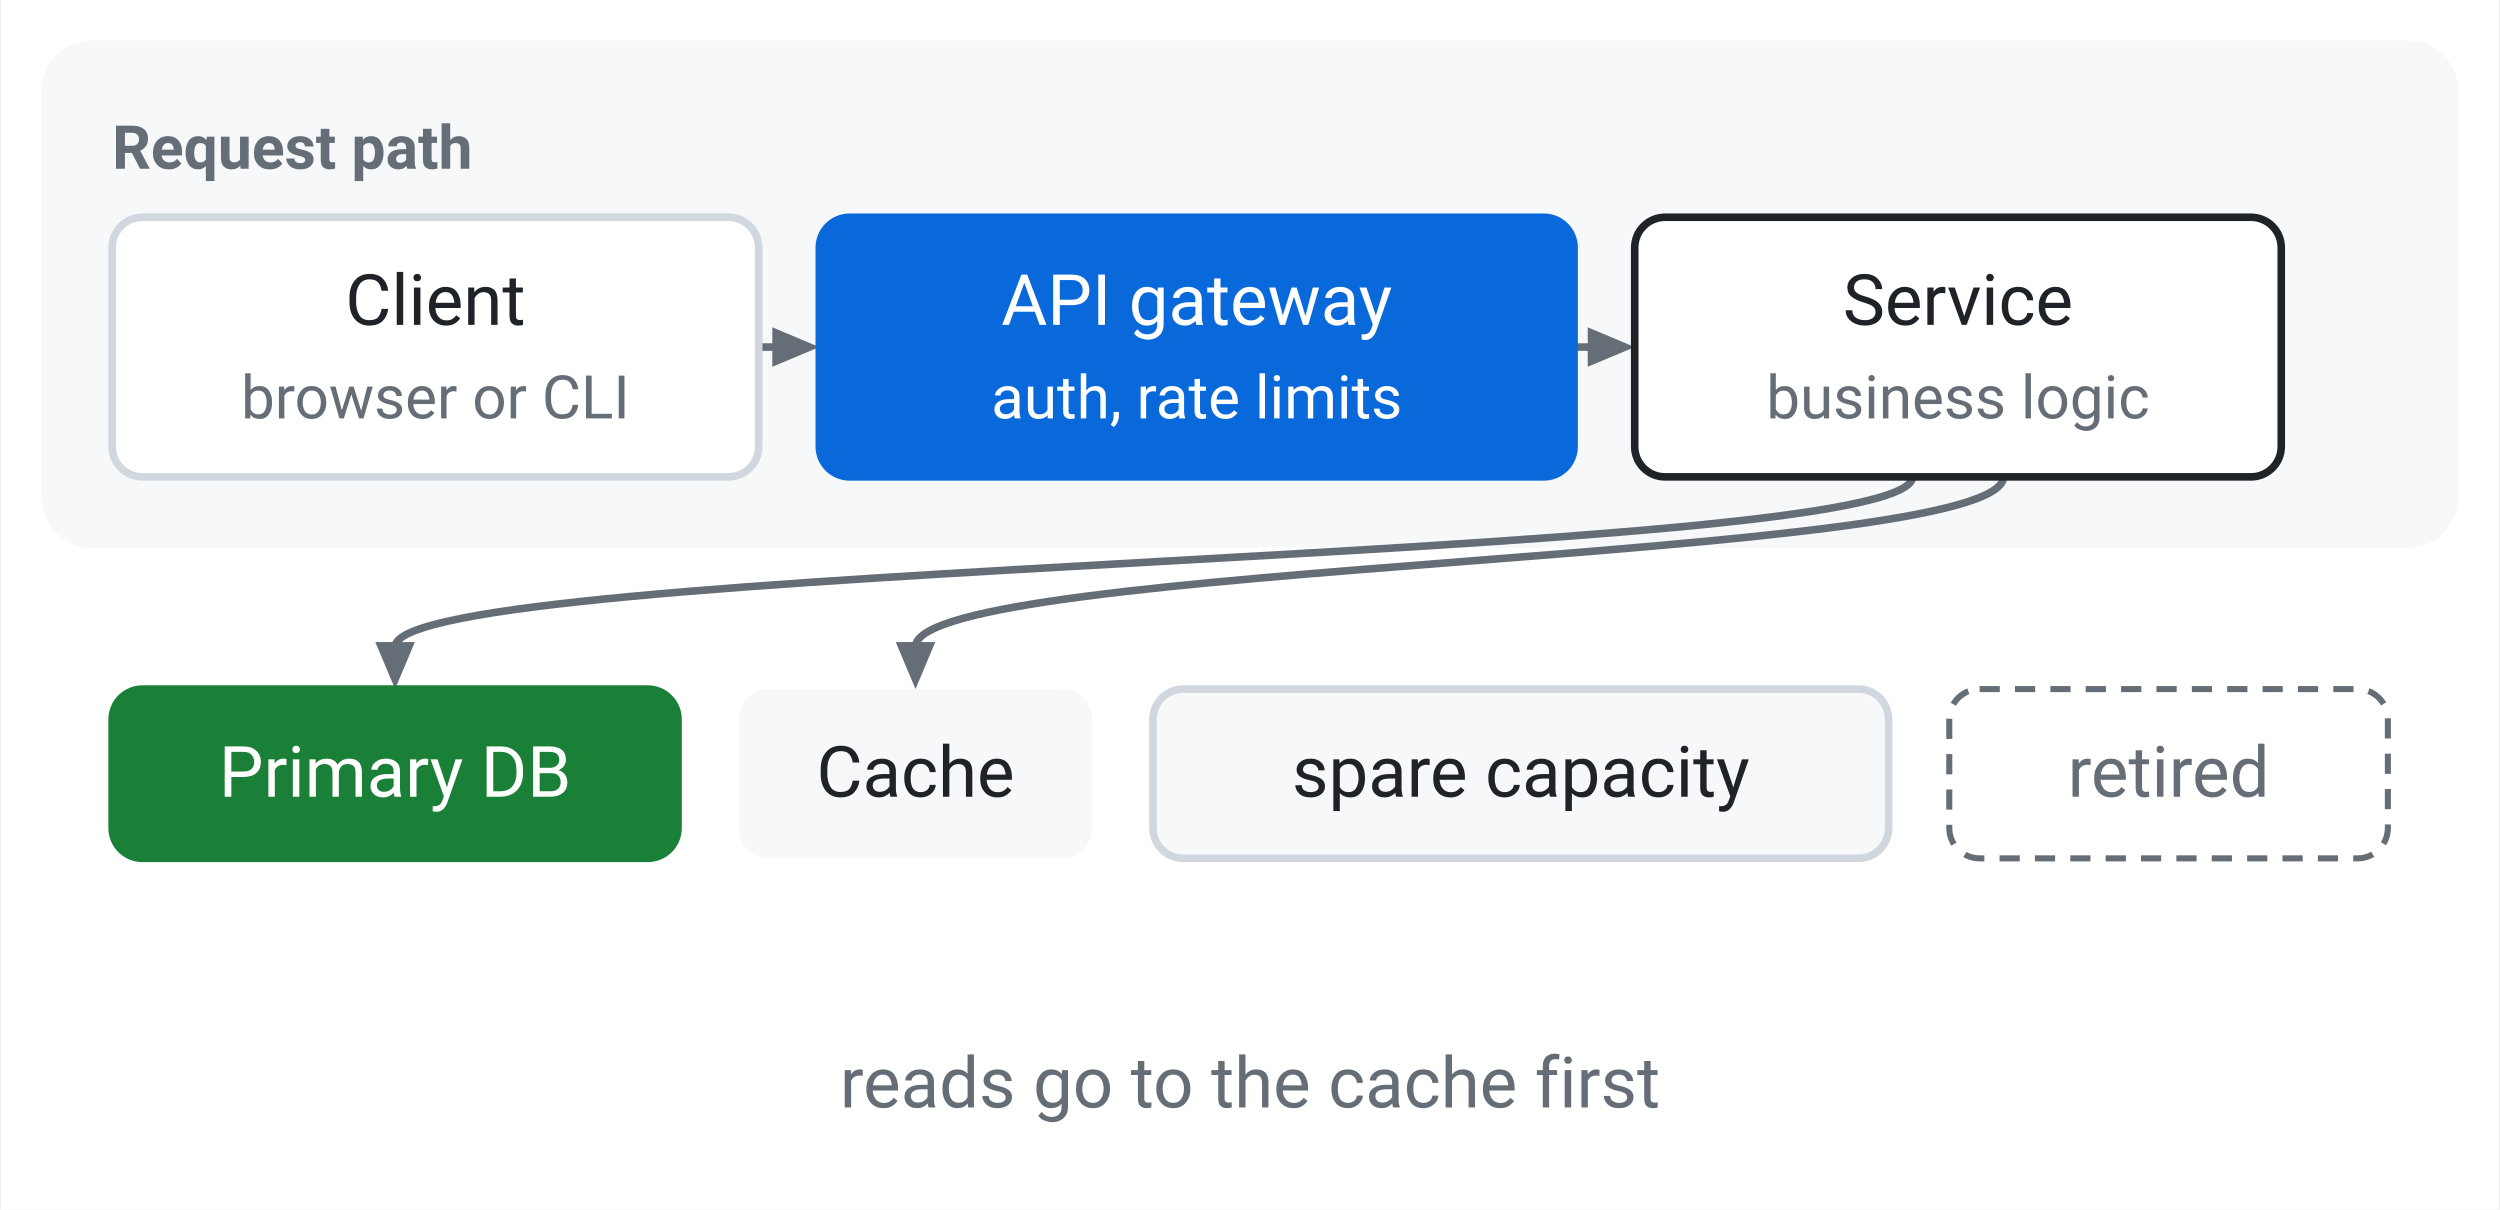
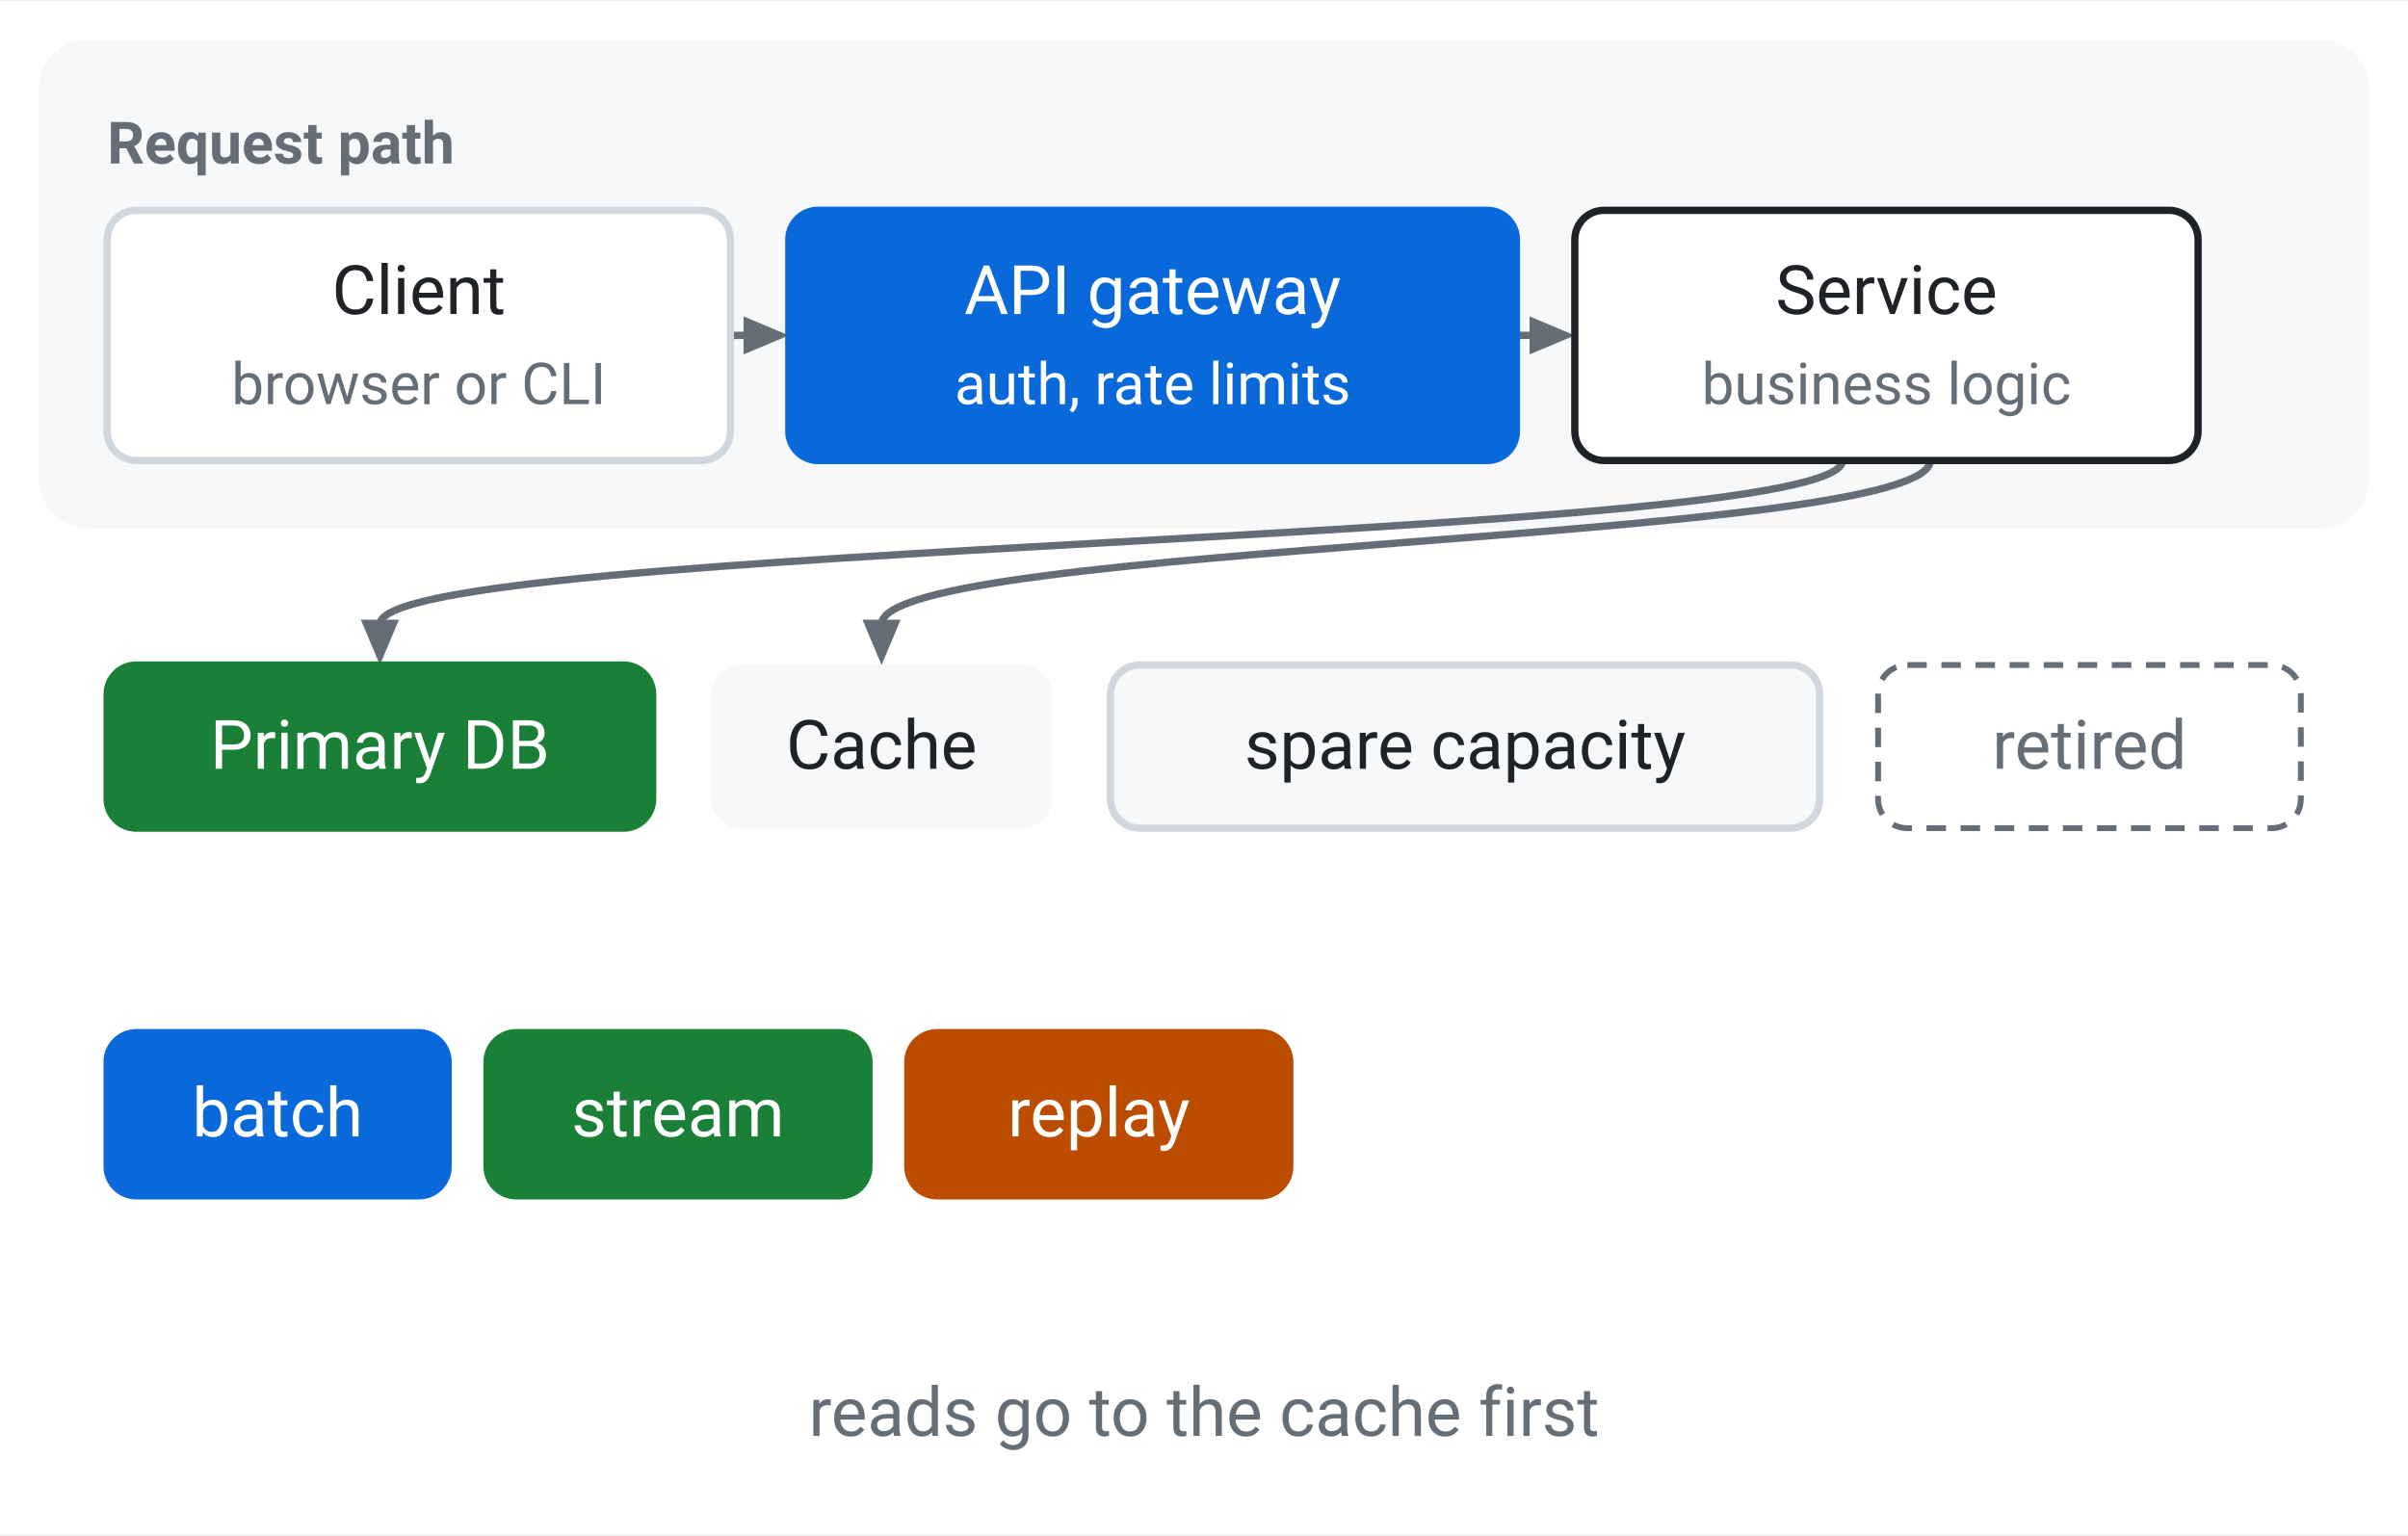
- <svg xmlns="http://www.w3.org/2000/svg" width="494" height="239" viewBox="0 0 494.4 239.38" class="predictygraph">
-   <rect x="0" y="0" width="494.4" height="239.38" fill="#ffffff" />
+ <svg xmlns="http://www.w3.org/2000/svg" width="494" height="315" viewBox="0 0 494.4 314.88" class="predictygraph">
+   <rect x="0" y="0" width="494.4" height="314.88" fill="#ffffff" />
  <g class="pdg-groups">
    <g id="req" class="pdg-group band">
      <rect x="8" y="8" width="478.4" height="100.38" rx="10" fill="#f6f8fa" stroke="none" stroke-width="1" />
      <text x="22" y="33.4" text-anchor="start" fill="#656d76" font-family="Roboto, Arial, &quot;Helvetica Neue&quot;, sans-serif" font-size="12" font-weight="bold" font-style="normal">Request path</text>
    </g>
    <g id="store" class="pdg-group open">
      <rect x="8" y="122.38" width="478.4" height="61.5" rx="10" fill="none" stroke="none" stroke-width="1" />
+     </g>
+     <g id="jobs" class="pdg-group open">
+       <rect x="8" y="197.88" width="478.4" height="61.5" rx="10" fill="none" stroke="none" stroke-width="1" />
    </g>
  </g>
  <g class="pdg-edges">
    <g id="e0" class="pdg-edge">
      <path d="M 149.96 68.69 C 151.77 68.69 151.77 68.69 153.59 68.69" fill="none" stroke="#656d76" stroke-linejoin="round" stroke-width="1.5" stroke-linecap="butt" class="pdg-line" />
      <polygon points="161.96,68.69 152.66,72.59 152.66,64.78" fill="#656d76" class="pdg-head" />
    </g>
    <g id="e1" class="pdg-edge">
      <path d="M 311.34 68.69 C 313.15 68.69 313.15 68.69 314.97 68.69" fill="none" stroke="#656d76" stroke-linejoin="round" stroke-width="1.5" stroke-linecap="butt" class="pdg-line" />
      <polygon points="323.34,68.69 314.04,72.59 314.04,64.78" fill="#656d76" class="pdg-head" />
    </g>
    <g id="e2" class="pdg-edge">
      <path d="M 378.32 94.38 C 378.32 111.19 78 111.19 78 128" fill="none" stroke="#656d76" stroke-linejoin="round" stroke-width="1.5" stroke-linecap="butt" class="pdg-line" />
      <polygon points="78,136.38 74.09,127.08 81.91,127.08" fill="#656d76" class="pdg-head" />
    </g>
    <g id="e3" class="pdg-edge">
      <path d="M 396.32 94.38 C 396.32 111.19 181 111.19 181 128" fill="none" stroke="#656d76" stroke-linejoin="round" stroke-width="1.5" stroke-linecap="butt" class="pdg-line" />
      <polygon points="181,136.38 177.09,127.08 184.91,127.08" fill="#656d76" class="pdg-head" />
    </g>
  </g>
  <g class="pdg-nodes">
    <g id="client" class="pdg-node card">
      <rect x="22" y="43" width="127.96" height="51.38" rx="6" fill="#ffffff" stroke="#d0d7de" stroke-width="1.5" />
      <text x="85.98" y="64.3" text-anchor="middle" fill="#1f2328" font-family="Roboto, Arial, &quot;Helvetica Neue&quot;, sans-serif" font-size="14" font-weight="normal" font-style="normal">Client</text>
      <text x="85.98" y="82.81" text-anchor="middle" fill="#656d76" font-family="Roboto, Arial, &quot;Helvetica Neue&quot;, sans-serif" font-size="11.9" font-weight="normal" font-style="normal">browser or CLI</text>
    </g>
-     <g id="api" class="pdg-node on-blue">
+     <g id="api" class="pdg-node on-primary">
      <rect x="161.96" y="43" width="149.38" height="51.38" rx="6" fill="#0969da" stroke="#0969da" stroke-width="1.5" />
      <text x="236.65" y="64.3" text-anchor="middle" fill="#ffffff" font-family="Roboto, Arial, &quot;Helvetica Neue&quot;, sans-serif" font-size="14" font-weight="normal" font-style="normal">API gateway</text>
      <text x="236.65" y="82.81" text-anchor="middle" fill="#ffffff" font-family="Roboto, Arial, &quot;Helvetica Neue&quot;, sans-serif" font-size="11.9" font-weight="normal" font-style="normal">auth, rate limits</text>
    </g>
    <g id="svc" class="pdg-node frame">
      <rect x="323.34" y="43" width="127.96" height="51.38" rx="6" fill="#ffffff" stroke="#1f2328" stroke-width="1.5" />
      <text x="387.32" y="64.3" text-anchor="middle" fill="#1f2328" font-family="Roboto, Arial, &quot;Helvetica Neue&quot;, sans-serif" font-size="14" font-weight="normal" font-style="normal">Service</text>
      <text x="387.32" y="82.81" text-anchor="middle" fill="#656d76" font-family="Roboto, Arial, &quot;Helvetica Neue&quot;, sans-serif" font-size="11.9" font-weight="normal" font-style="normal">business logic</text>
    </g>
-     <g id="db" class="pdg-node on-green">
+     <g id="db" class="pdg-node on-positive">
      <rect x="22" y="136.38" width="112" height="33.5" rx="6" fill="#1a7f37" stroke="#1a7f37" stroke-width="1.5" />
      <text x="78" y="157.68" text-anchor="middle" fill="#ffffff" font-family="Roboto, Arial, &quot;Helvetica Neue&quot;, sans-serif" font-size="14" font-weight="normal" font-style="normal">Primary DB</text>
    </g>
    <g id="cache" class="pdg-node chip">
      <rect x="146" y="136.38" width="70" height="33.5" rx="6" fill="#f6f8fa" stroke="none" stroke-width="1.5" />
      <text x="181" y="157.68" text-anchor="middle" fill="#1f2328" font-family="Roboto, Arial, &quot;Helvetica Neue&quot;, sans-serif" font-size="14" font-weight="400" font-style="normal">Cache</text>
    </g>
    <g id="spare" class="pdg-node placeholder">
      <rect x="228" y="136.38" width="145.6" height="33.5" rx="6" fill="#f6f8fa" stroke="#d0d7de" stroke-width="1.5" />
      <text x="300.8" y="157.68" text-anchor="middle" fill="#1f2328" font-family="Roboto, Arial, &quot;Helvetica Neue&quot;, sans-serif" font-size="14" font-weight="normal" font-style="normal">spare capacity</text>
    </g>
    <g id="old" class="pdg-node ghost">
      <rect x="385.6" y="136.38" width="86.8" height="33.5" rx="6" fill="#ffffff" stroke="#656d76" stroke-width="1.2" stroke-dasharray="4 3" />
      <text x="429" y="157.68" text-anchor="middle" fill="#656d76" font-family="Roboto, Arial, &quot;Helvetica Neue&quot;, sans-serif" font-size="14" font-weight="400" font-style="normal">retired</text>
    </g>
+     <g id="j1" class="pdg-node series-1">
+       <rect x="22" y="211.88" width="70" height="33.5" rx="6" fill="#0969da" stroke="#0969da" stroke-width="1.5" />
+       <text x="57" y="233.18" text-anchor="middle" fill="#ffffff" font-family="Roboto, Arial, &quot;Helvetica Neue&quot;, sans-serif" font-size="14" font-weight="normal" font-style="normal">batch</text>
+     </g>
+     <g id="j2" class="pdg-node series-2">
+       <rect x="100" y="211.88" width="78.4" height="33.5" rx="6" fill="#1a7f37" stroke="#1a7f37" stroke-width="1.5" />
+       <text x="139.2" y="233.18" text-anchor="middle" fill="#ffffff" font-family="Roboto, Arial, &quot;Helvetica Neue&quot;, sans-serif" font-size="14" font-weight="normal" font-style="normal">stream</text>
+     </g>
+     <g id="j3" class="pdg-node series-3">
+       <rect x="186.4" y="211.88" width="78.4" height="33.5" rx="6" fill="#bc4c00" stroke="#bc4c00" stroke-width="1.5" />
+       <text x="225.6" y="233.18" text-anchor="middle" fill="#ffffff" font-family="Roboto, Arial, &quot;Helvetica Neue&quot;, sans-serif" font-size="14" font-weight="normal" font-style="normal">replay</text>
+     </g>
    <g id="note" class="pdg-node label quiet">
-       <rect x="8" y="197.88" width="478.4" height="33.5" rx="6" fill="none" stroke="none" stroke-width="1.5" />
-       <text x="247.2" y="219.18" text-anchor="middle" fill="#656d76" font-family="Roboto, Arial, &quot;Helvetica Neue&quot;, sans-serif" font-size="14" font-weight="400" font-style="normal">reads go to the cache first</text>
+       <rect x="8" y="273.38" width="478.4" height="33.5" rx="6" fill="none" stroke="none" stroke-width="1.5" />
+       <text x="247.2" y="294.68" text-anchor="middle" fill="#656d76" font-family="Roboto, Arial, &quot;Helvetica Neue&quot;, sans-serif" font-size="14" font-weight="400" font-style="normal">reads go to the cache first</text>
    </g>
  </g>
</svg>
